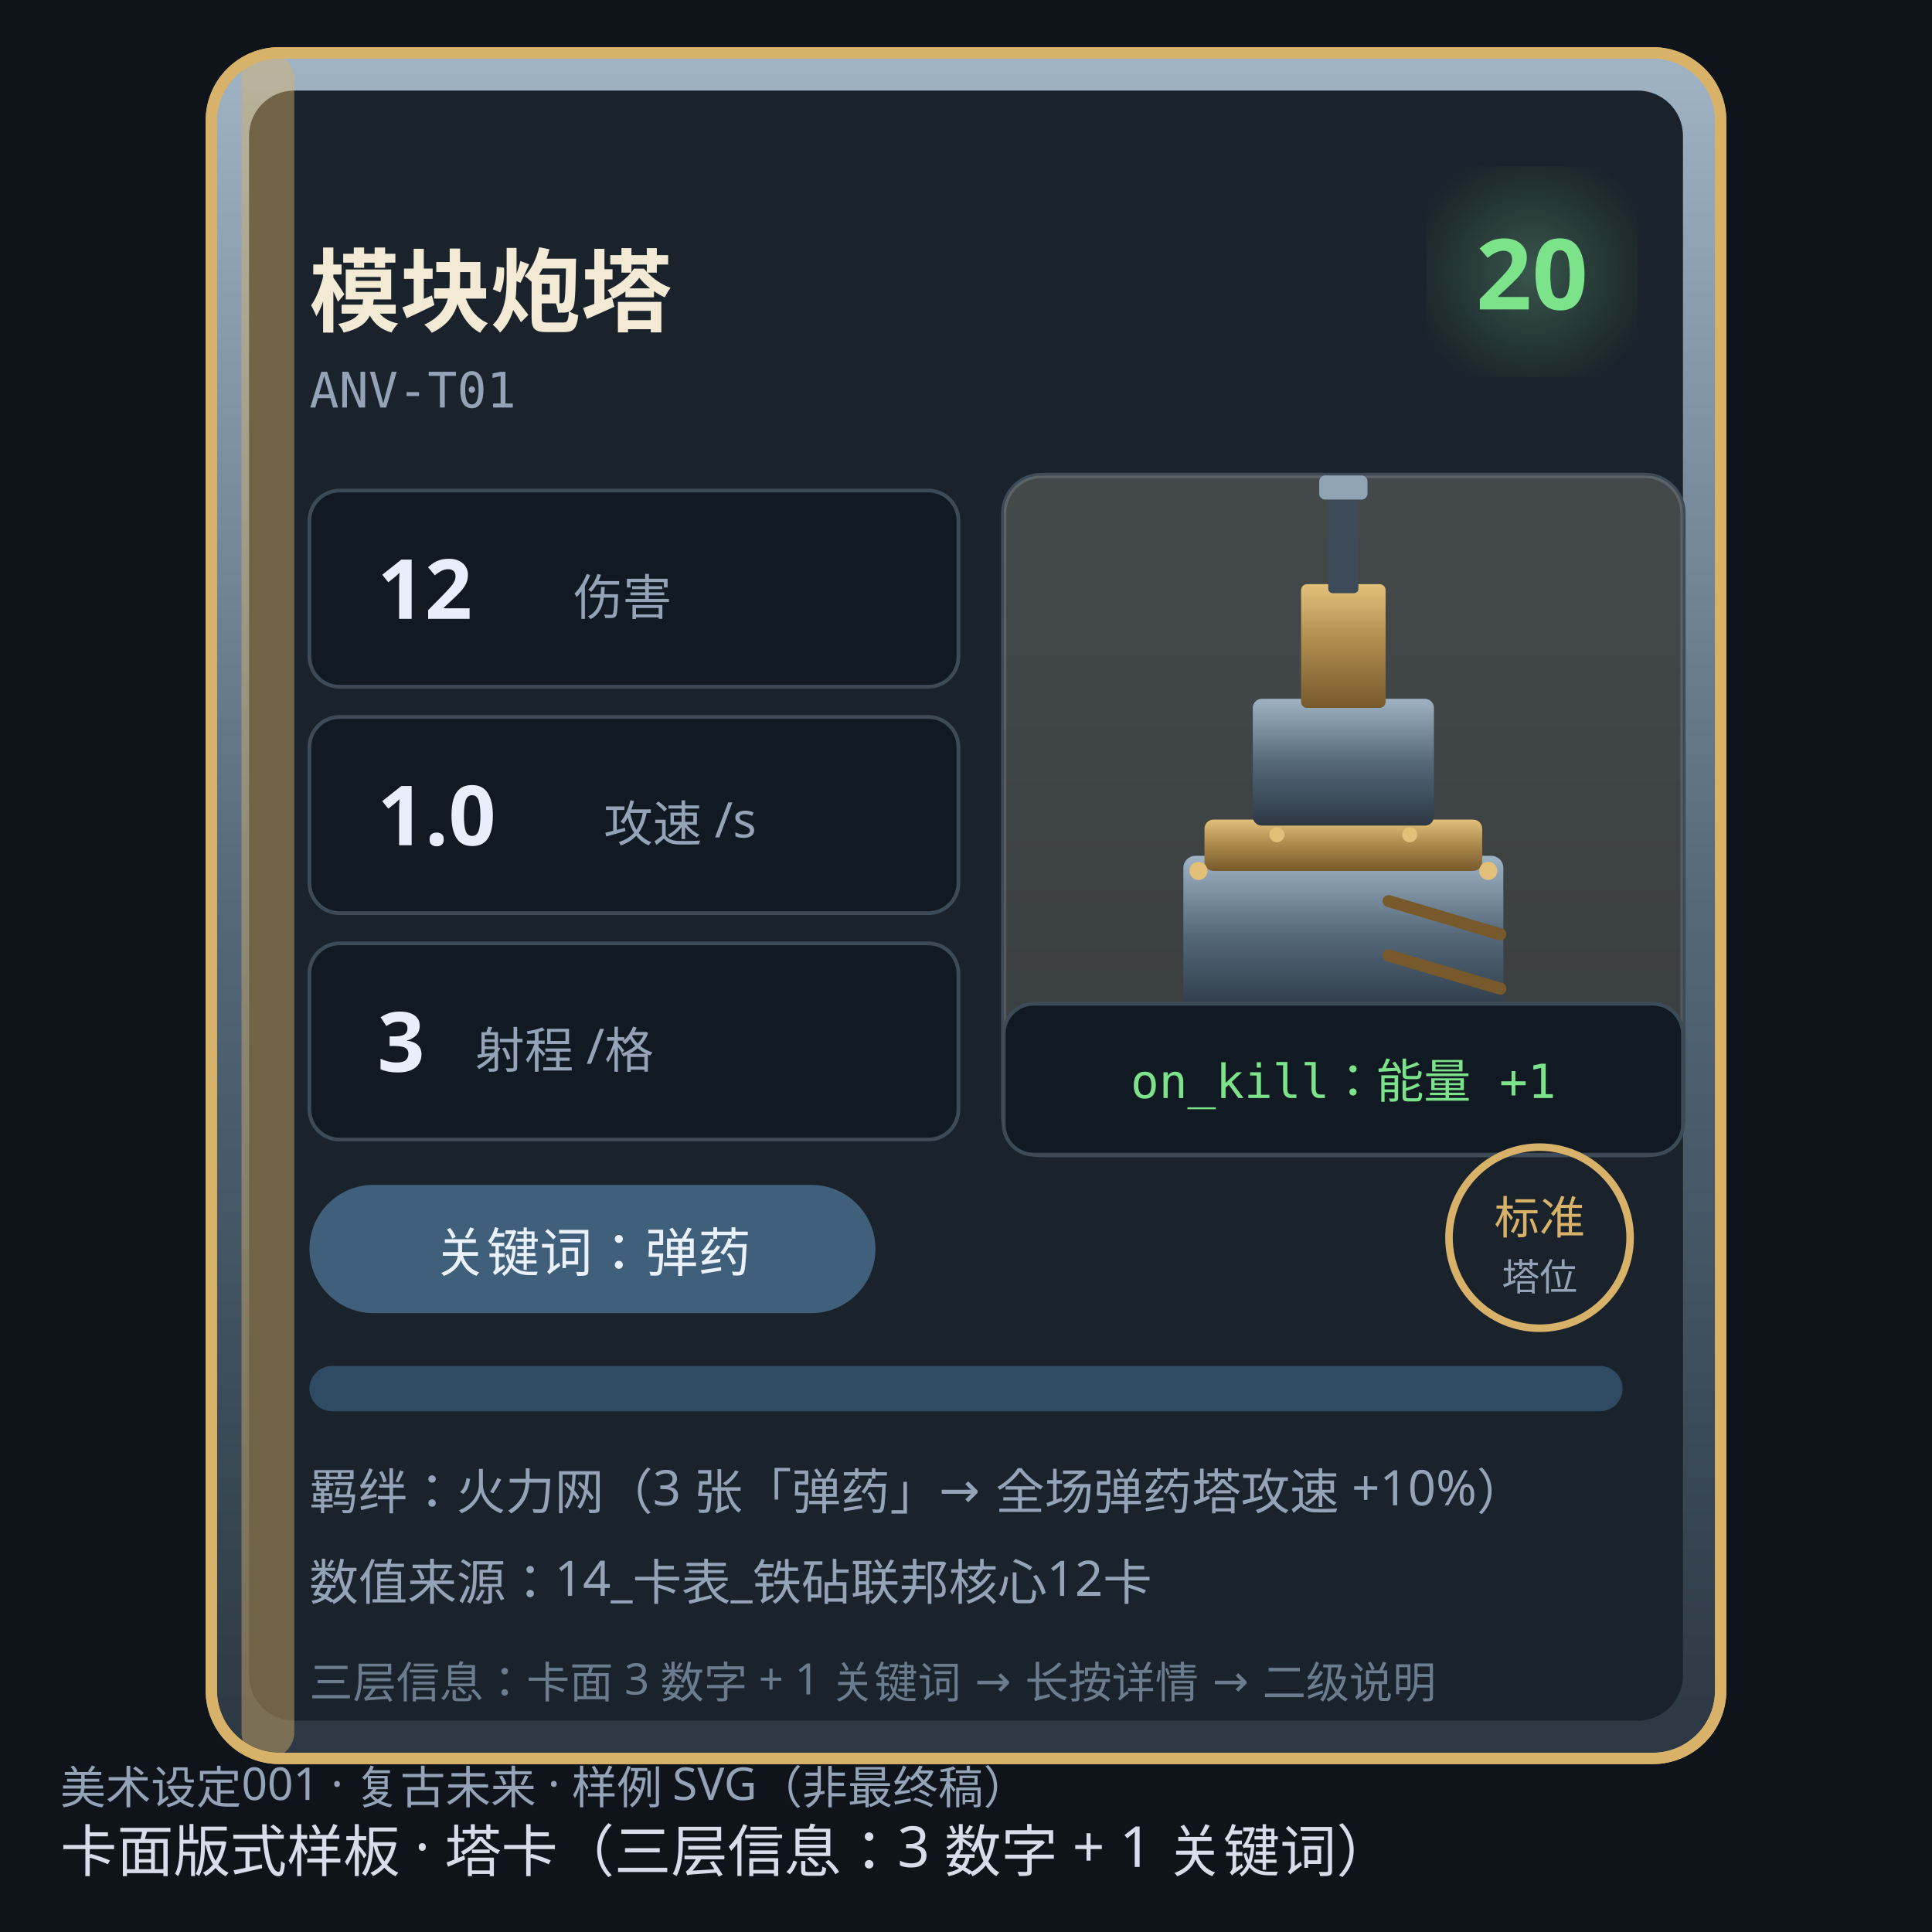
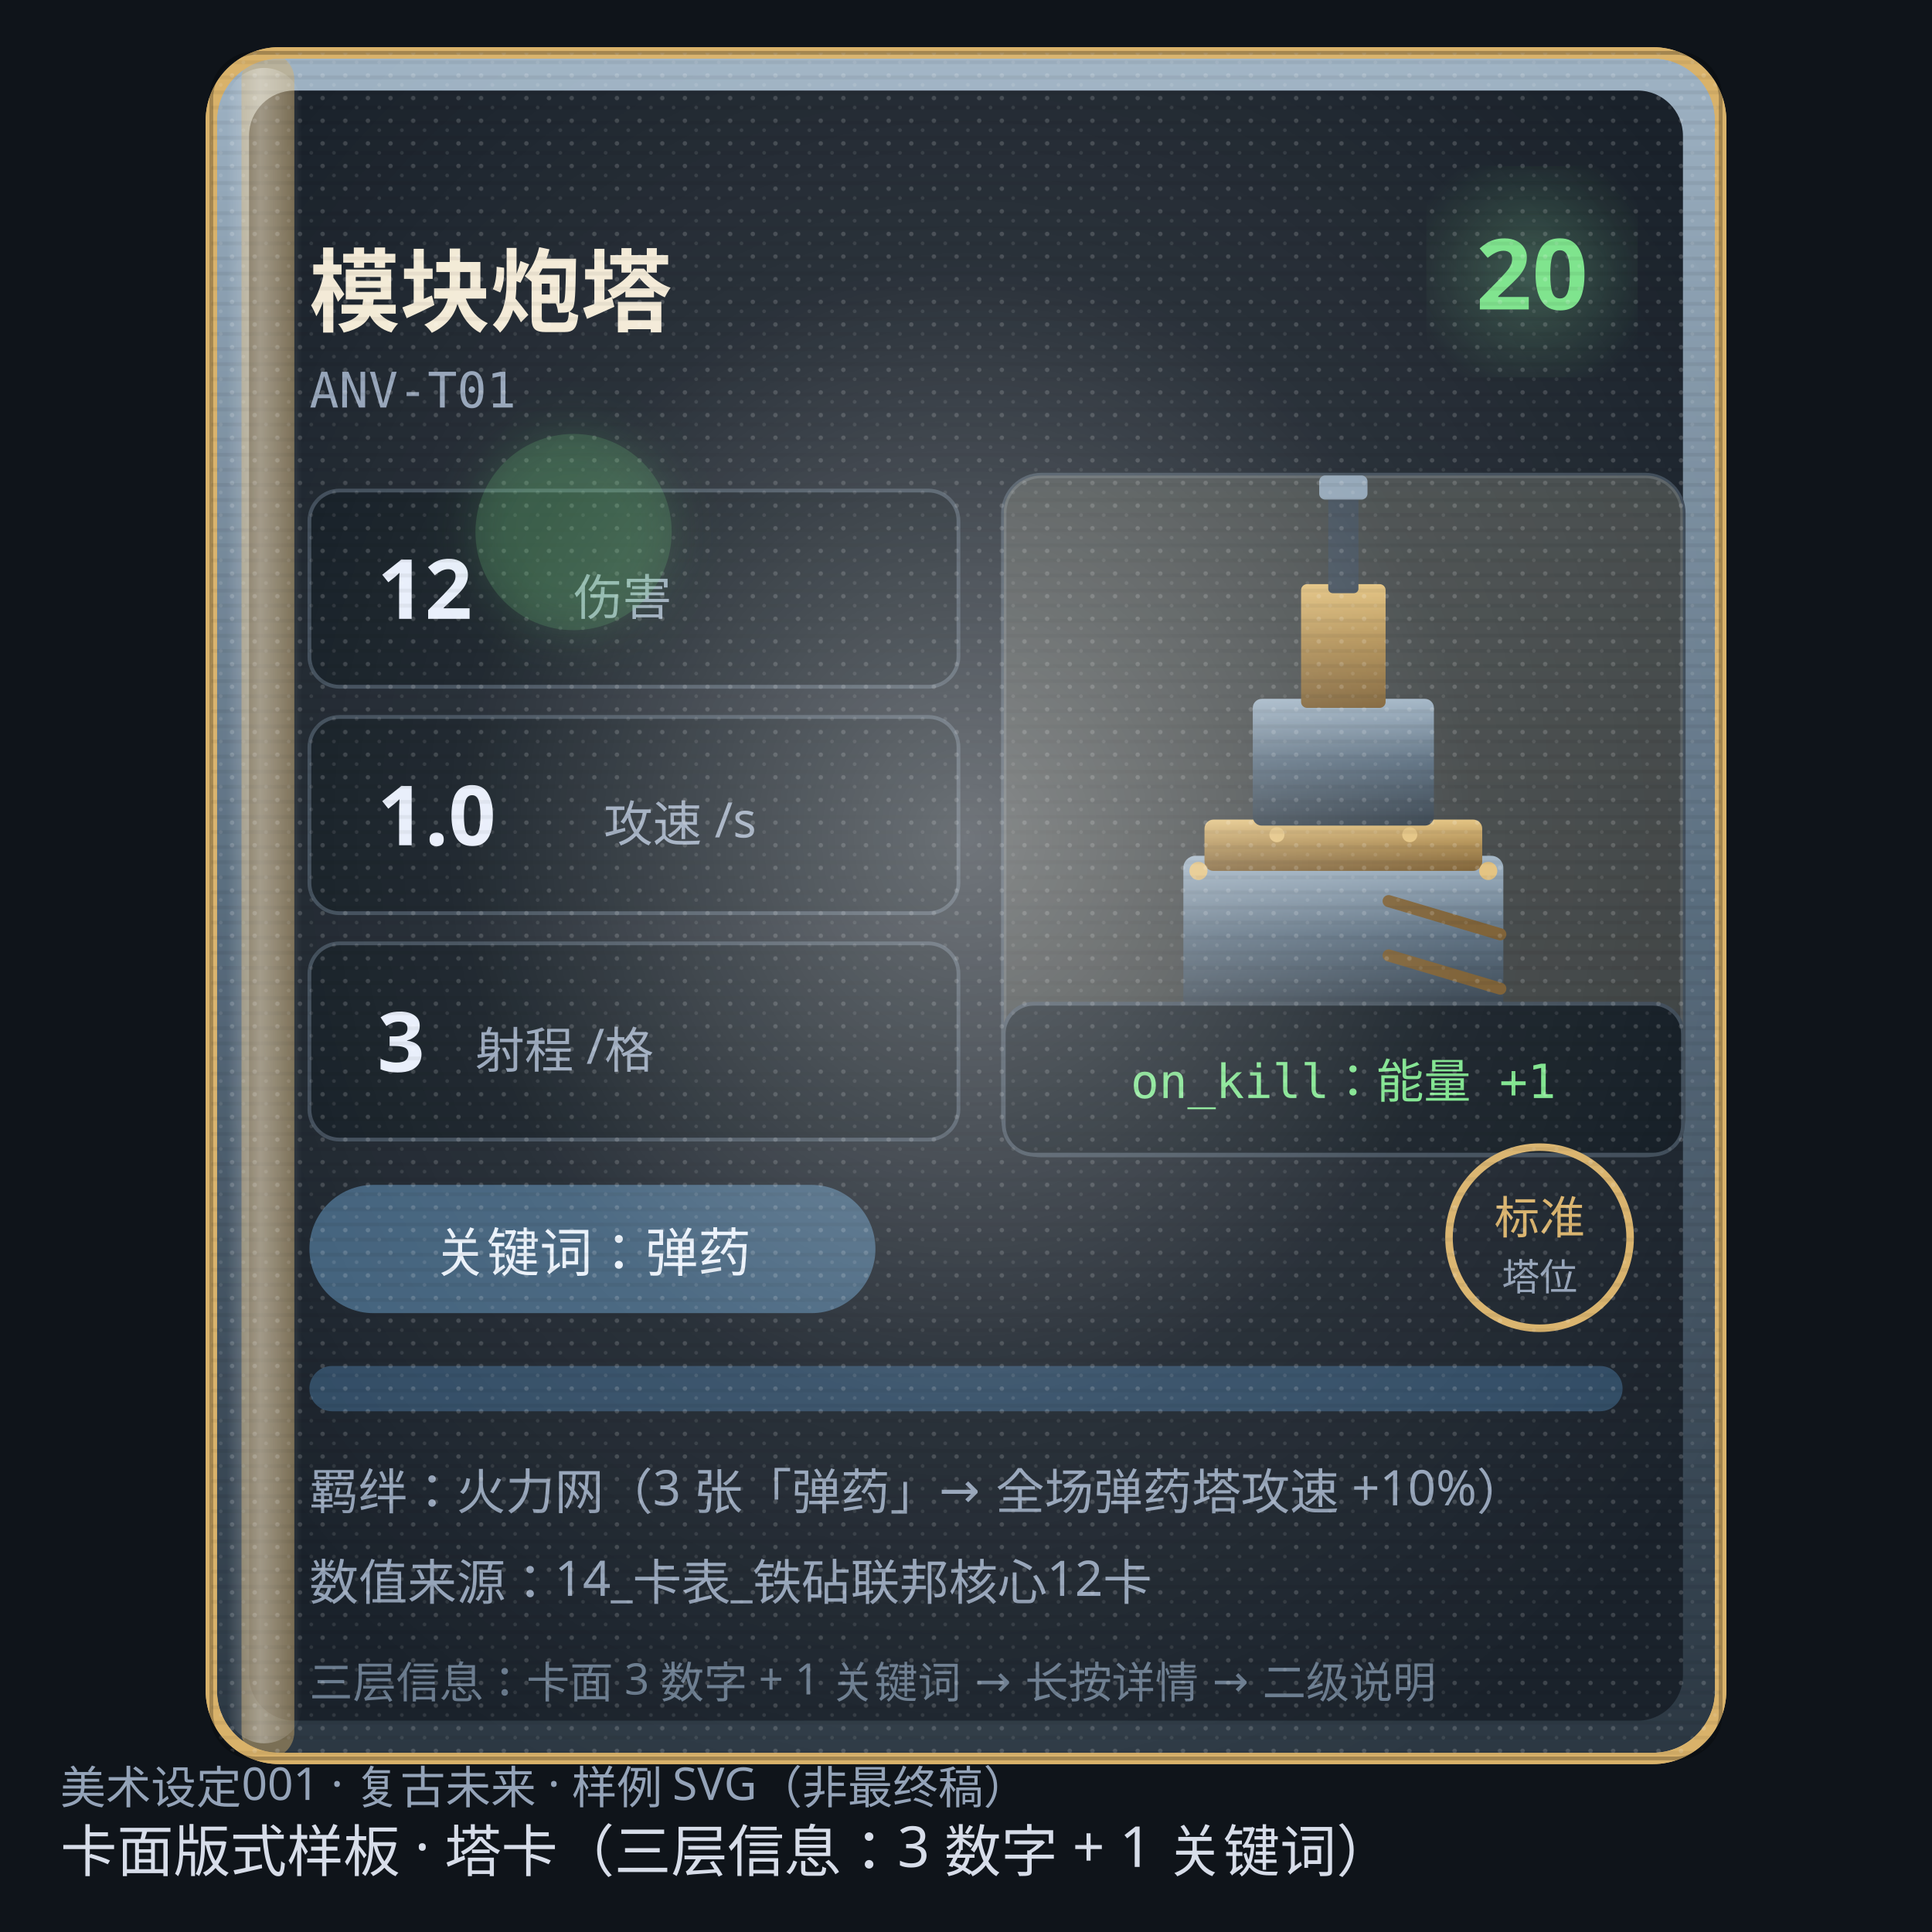
<svg xmlns="http://www.w3.org/2000/svg" viewBox="0 0 512 512" width="512" height="512" role="img" aria-label="卡面版式样板 · 塔卡（三层信息：3 数字 + 1 关键词）">
+   <defs>
+     <linearGradient id="foil" x1="0" y1="0" x2="1" y2="1">
+       <stop offset="0" stop-color="#5FF3E0" />
+       <stop offset=".35" stop-color="#4FD8FF" />
+       <stop offset=".65" stop-color="#B26BFF" />
+       <stop offset="1" stop-color="#FFD86B" />
+     </linearGradient>
+     <linearGradient id="spec" x1="0" y1="0" x2="1" y2="0">
+       <stop offset="0" stop-color="#FFFFFF" stop-opacity="0" />
+       <stop offset=".45" stop-color="#FFFFFF" stop-opacity=".85" />
+       <stop offset="1" stop-color="#FFFFFF" stop-opacity="0" />
+     </linearGradient>
+     <linearGradient id="sheen" x1="0" y1="0" x2="1" y2="1">
+       <stop offset="0" stop-color="#FFFFFF" stop-opacity=".28" />
+       <stop offset=".45" stop-color="#FFFFFF" stop-opacity=".04" />
+       <stop offset="1" stop-color="#FFFFFF" stop-opacity=".16" />
+     </linearGradient>
+     <linearGradient id="iri" x1="0" y1="0" x2="1" y2="0">
+       <stop offset="0" stop-color="#B6E8FF" stop-opacity=".55" />
+       <stop offset=".33" stop-color="#FFD3EE" stop-opacity=".5" />
+       <stop offset=".66" stop-color="#DDF7A8" stop-opacity=".45" />
+       <stop offset="1" stop-color="#DCC9FF" stop-opacity=".5" />
+     </linearGradient>
+     <radialGradient id="inner" cx="50%" cy="46%" r="62%">
+       <stop offset="0" stop-color="#FFFFFF" stop-opacity=".38" />
+       <stop offset=".55" stop-color="#FFFFFF" stop-opacity=".07" />
+       <stop offset="1" stop-color="#FFFFFF" stop-opacity="0" />
+     </radialGradient>
+     <pattern id="dust" width="6" height="6" patternUnits="userSpaceOnUse">
+       <rect width="6" height="6" fill="none" />
+       <circle cx="1.5" cy="2" r=".6" fill="#FFFFFF" opacity=".16" />
+       <circle cx="4.5" cy="4.5" r=".5" fill="#FFFFFF" opacity=".1" />
+     </pattern>
+     <pattern id="scan" width="4" height="4" patternUnits="userSpaceOnUse">
+       <rect width="4" height="1" fill="#000000" opacity=".12" />
+     </pattern>
+     <filter id="bloom" x="-30%" y="-30%" width="160%" height="160%">
+       <feGaussianBlur stdDeviation="6" result="b" />
+       <feMerge>
+         <feMergeNode in="b" />
+         <feMergeNode in="SourceGraphic" />
+       </feMerge>
+     </filter>
+     <filter id="refract" x="-10%" y="-10%" width="120%" height="120%">
+       <feTurbulence type="fractalNoise" baseFrequency="0.012 0.03" numOctaves="2" seed="7" result="n" />
+       <feDisplacementMap in="SourceGraphic" in2="n" scale="6" xChannelSelector="R" yChannelSelector="G" />
+     </filter>
+   </defs>
  <defs>
    <linearGradient id="brass" x1="0" y1="0" x2="0" y2="1">
      <stop offset="0" stop-color="#e2c07a" />
      <stop offset=".45" stop-color="#b08d4f" />
      <stop offset="1" stop-color="#77592c" />
    </linearGradient>
    <linearGradient id="steel" x1="0" y1="0" x2="0" y2="1">
      <stop offset="0" stop-color="#9fb3c4" />
      <stop offset=".5" stop-color="#54687a" />
      <stop offset="1" stop-color="#2c3843" />
    </linearGradient>
    <linearGradient id="sandg" x1="0" y1="0" x2="0" y2="1">
      <stop offset="0" stop-color="#e6d3ab" />
      <stop offset="1" stop-color="#a98f66" />
    </linearGradient>
    <linearGradient id="paper" x1="0" y1="0" x2="1" y2="1">
      <stop offset="0" stop-color="#f3ead6" />
      <stop offset="1" stop-color="#ddd0b4" />
    </linearGradient>
    <radialGradient id="crtg" cx="50%" cy="50%" r="60%">
      <stop offset="0" stop-color="#9dffb8" stop-opacity=".95" />
      <stop offset="1" stop-color="#7ce38b" stop-opacity="0" />
    </radialGradient>
    <linearGradient id="moss" x1="0" y1="0" x2="0" y2="1">
      <stop offset="0" stop-color="#7fa05a" />
      <stop offset="1" stop-color="#3d5a34" />
    </linearGradient>
    <linearGradient id="prismg" x1="0" y1="0" x2="0" y2="1">
      <stop offset="0" stop-color="#ffffff" />
      <stop offset=".55" stop-color="#dfeaf6" />
      <stop offset="1" stop-color="#9fb4cc" />
    </linearGradient>
    <filter id="soft">
      <feGaussianBlur stdDeviation="5" result="b" />
      <feMerge>
        <feMergeNode in="b" />
        <feMergeNode in="SourceGraphic" />
      </feMerge>
    </filter>
    <pattern id="scan" width="4" height="4" patternUnits="userSpaceOnUse">
      <rect width="4" height="1" y="0" fill="#000000" opacity=".10" />
    </pattern>
    <pattern id="hatch" width="8" height="8" patternUnits="userSpaceOnUse" patternTransform="rotate(45)">
      <line x1="0" y1="0" x2="0" y2="8" stroke="#8a7a58" stroke-width="2" opacity=".55" />
    </pattern>
  </defs>
  <rect width="512" height="512" fill="#0f141a" />
  <g transform="translate(56,14)">
    <rect x="0" y="0" width="400" height="452" rx="18" fill="url(#steel)" stroke="#d9b26a" stroke-width="3" />
    <rect x="10" y="10" width="380" height="432" rx="12" fill="#1a222b" />
    <defs>
      <clipPath id="artclip">
        <rect x="210" y="112" width="180" height="180" rx="10" />
      </clipPath>
    </defs>
    <text x="26" y="72" font-family="PingFang SC, sans-serif" font-size="24" font-weight="700" fill="#f3ead6">模块炮塔</text>
    <text x="26" y="94" font-family="monospace" font-size="13" fill="#94a3b8">ANV-T01</text>
    <rect x="322" y="30" width="56" height="56" rx="12" fill="url(#crtg)" opacity=".25" />
    <text x="350" y="68" text-anchor="middle" font-family="PingFang SC, sans-serif" font-size="26" font-weight="700" fill="#7ce38b">20</text>
    <rect x="210" y="112" width="180" height="180" rx="10" fill="#202b35" stroke="#3d4a57" stroke-width="1.4" />
    <g clip-path="url(#artclip)">
      <rect x="210" y="112" width="180" height="180" fill="url(#sandg)" opacity=".18" />
      <g transform="translate(197.6,92.8) scale(0.4)">
        <polygon points="96,404 416,404 392,438 120,438" fill="#2c3843" />
        <rect x="150" y="300" width="212" height="106" rx="8" fill="url(#steel)" />
        <rect x="164" y="276" width="184" height="34" rx="6" fill="url(#brass)" />
        <rect x="196" y="196" width="120" height="84" rx="6" fill="url(#steel)" />
        <rect x="228" y="120" width="56" height="82" rx="4" fill="url(#brass)" />
        <rect x="246" y="60" width="20" height="66" rx="3" fill="#3d4a57" />
        <rect x="240" y="48" width="32" height="16" rx="4" fill="#8fa3b5" />
        <g fill="#e2c07a">
          <circle cx="160" cy="310" r="6" />
          <circle cx="352" cy="310" r="6" />
          <circle cx="212" cy="286" r="5" />
          <circle cx="300" cy="286" r="5" />
        </g>
        <g stroke="#77592c" stroke-width="8" stroke-linecap="round">
          <line x1="286" y1="330" x2="360" y2="352" />
          <line x1="286" y1="366" x2="360" y2="388" />
        </g>
      </g>
    </g>
    <g font-family="PingFang SC, sans-serif">
      <rect x="26" y="116" width="172" height="52" rx="8" fill="#111a22" stroke="#3d4a57" />
      <text x="44" y="150" font-size="22" font-weight="700" fill="#e8eefb">12</text>
      <text x="96" y="149" font-size="13" fill="#94a3b8">伤害</text>
      <rect x="26" y="176" width="172" height="52" rx="8" fill="#111a22" stroke="#3d4a57" />
      <text x="44" y="210" font-size="22" font-weight="700" fill="#e8eefb">1.0</text>
      <text x="104" y="209" font-size="13" fill="#94a3b8">攻速 /s</text>
      <rect x="26" y="236" width="172" height="52" rx="8" fill="#111a22" stroke="#3d4a57" />
      <text x="44" y="270" font-size="22" font-weight="700" fill="#e8eefb">3</text>
      <text x="70" y="269" font-size="13" fill="#94a3b8">射程 /格</text>
    </g>
    <rect x="210" y="252" width="180" height="40" rx="8" fill="#111a22" stroke="#3d4a57" />
    <text x="300" y="277" text-anchor="middle" font-family="monospace" font-size="12.5" fill="#7ce38b">on_kill：能量 +1</text>
    <rect x="26" y="300" width="150" height="34" rx="17" fill="#3f5f7a" />
    <text x="101" y="323" text-anchor="middle" font-family="PingFang SC, sans-serif" font-size="14" fill="#eaf1fa">关键词：弹药</text>
    <g transform="translate(352,314)">
      <circle r="24" fill="none" stroke="#d9b26a" stroke-width="2" />
      <text y="-1" text-anchor="middle" font-family="PingFang SC, sans-serif" font-size="12" fill="#d9b26a">标准</text>
      <text y="14" text-anchor="middle" font-family="PingFang SC, sans-serif" font-size="10" fill="#94a3b8">塔位</text>
    </g>
    <rect x="26" y="348" width="348" height="12" rx="6" fill="#2F4A63" />
    <text x="26" y="386" font-family="PingFang SC, sans-serif" font-size="13" fill="#94a3b8">羁绊：火力网（3 张「弹药」→ 全场弹药塔攻速 +10%）</text>
    <text x="26" y="410" font-family="PingFang SC, sans-serif" font-size="13" fill="#94a3b8">数值来源：14_卡表_铁砧联邦核心12卡</text>
    <text x="26" y="436" font-family="PingFang SC, sans-serif" font-size="11.5" fill="#6b7c8f">三层信息：卡面 3 数字 + 1 关键词 → 长按详情 → 二级说明</text>
    <rect x="8" y="0" width="14" height="452" rx="7" fill="#d9b26a" opacity=".45" />
    <rect x="0" y="0" width="400" height="452" rx="18" fill="none" stroke="#d9b26a" stroke-width="3" />
  </g>
  <text x="16" y="496" font-family="PingFang SC, Noto Sans SC, sans-serif" font-size="15" fill="#e8eefb" opacity=".92">卡面版式样板 · 塔卡（三层信息：3 数字 + 1 关键词）</text>
+   <g>
+     <rect x="56" y="14" width="400" height="452" rx="12" fill="url(#dust)" />
+     <rect x="56" y="14" width="400" height="452" rx="12" fill="url(#scan)" opacity=".45" />
+     <rect x="56" y="14" width="400" height="452" rx="12" fill="url(#inner)" />
+     <g filter="url(#bloom)" opacity=".5">
+       <circle cx="152" cy="141" r="26" fill="#7CE38B" opacity=".35" />
+     </g>
+     <rect x="60" y="18" width="20" height="444" rx="10" fill="url(#spec)" opacity=".4" />
+     <rect x="56" y="14" width="400" height="452" rx="12" fill="none" stroke="#000000" stroke-width="1" opacity=".25" />
+   </g>
  <text x="16" y="478" font-family="PingFang SC, Noto Sans SC, sans-serif" font-size="12" fill="#94a3b8">美术设定001 · 复古未来 · 样例 SVG（非最终稿）</text>
</svg>
